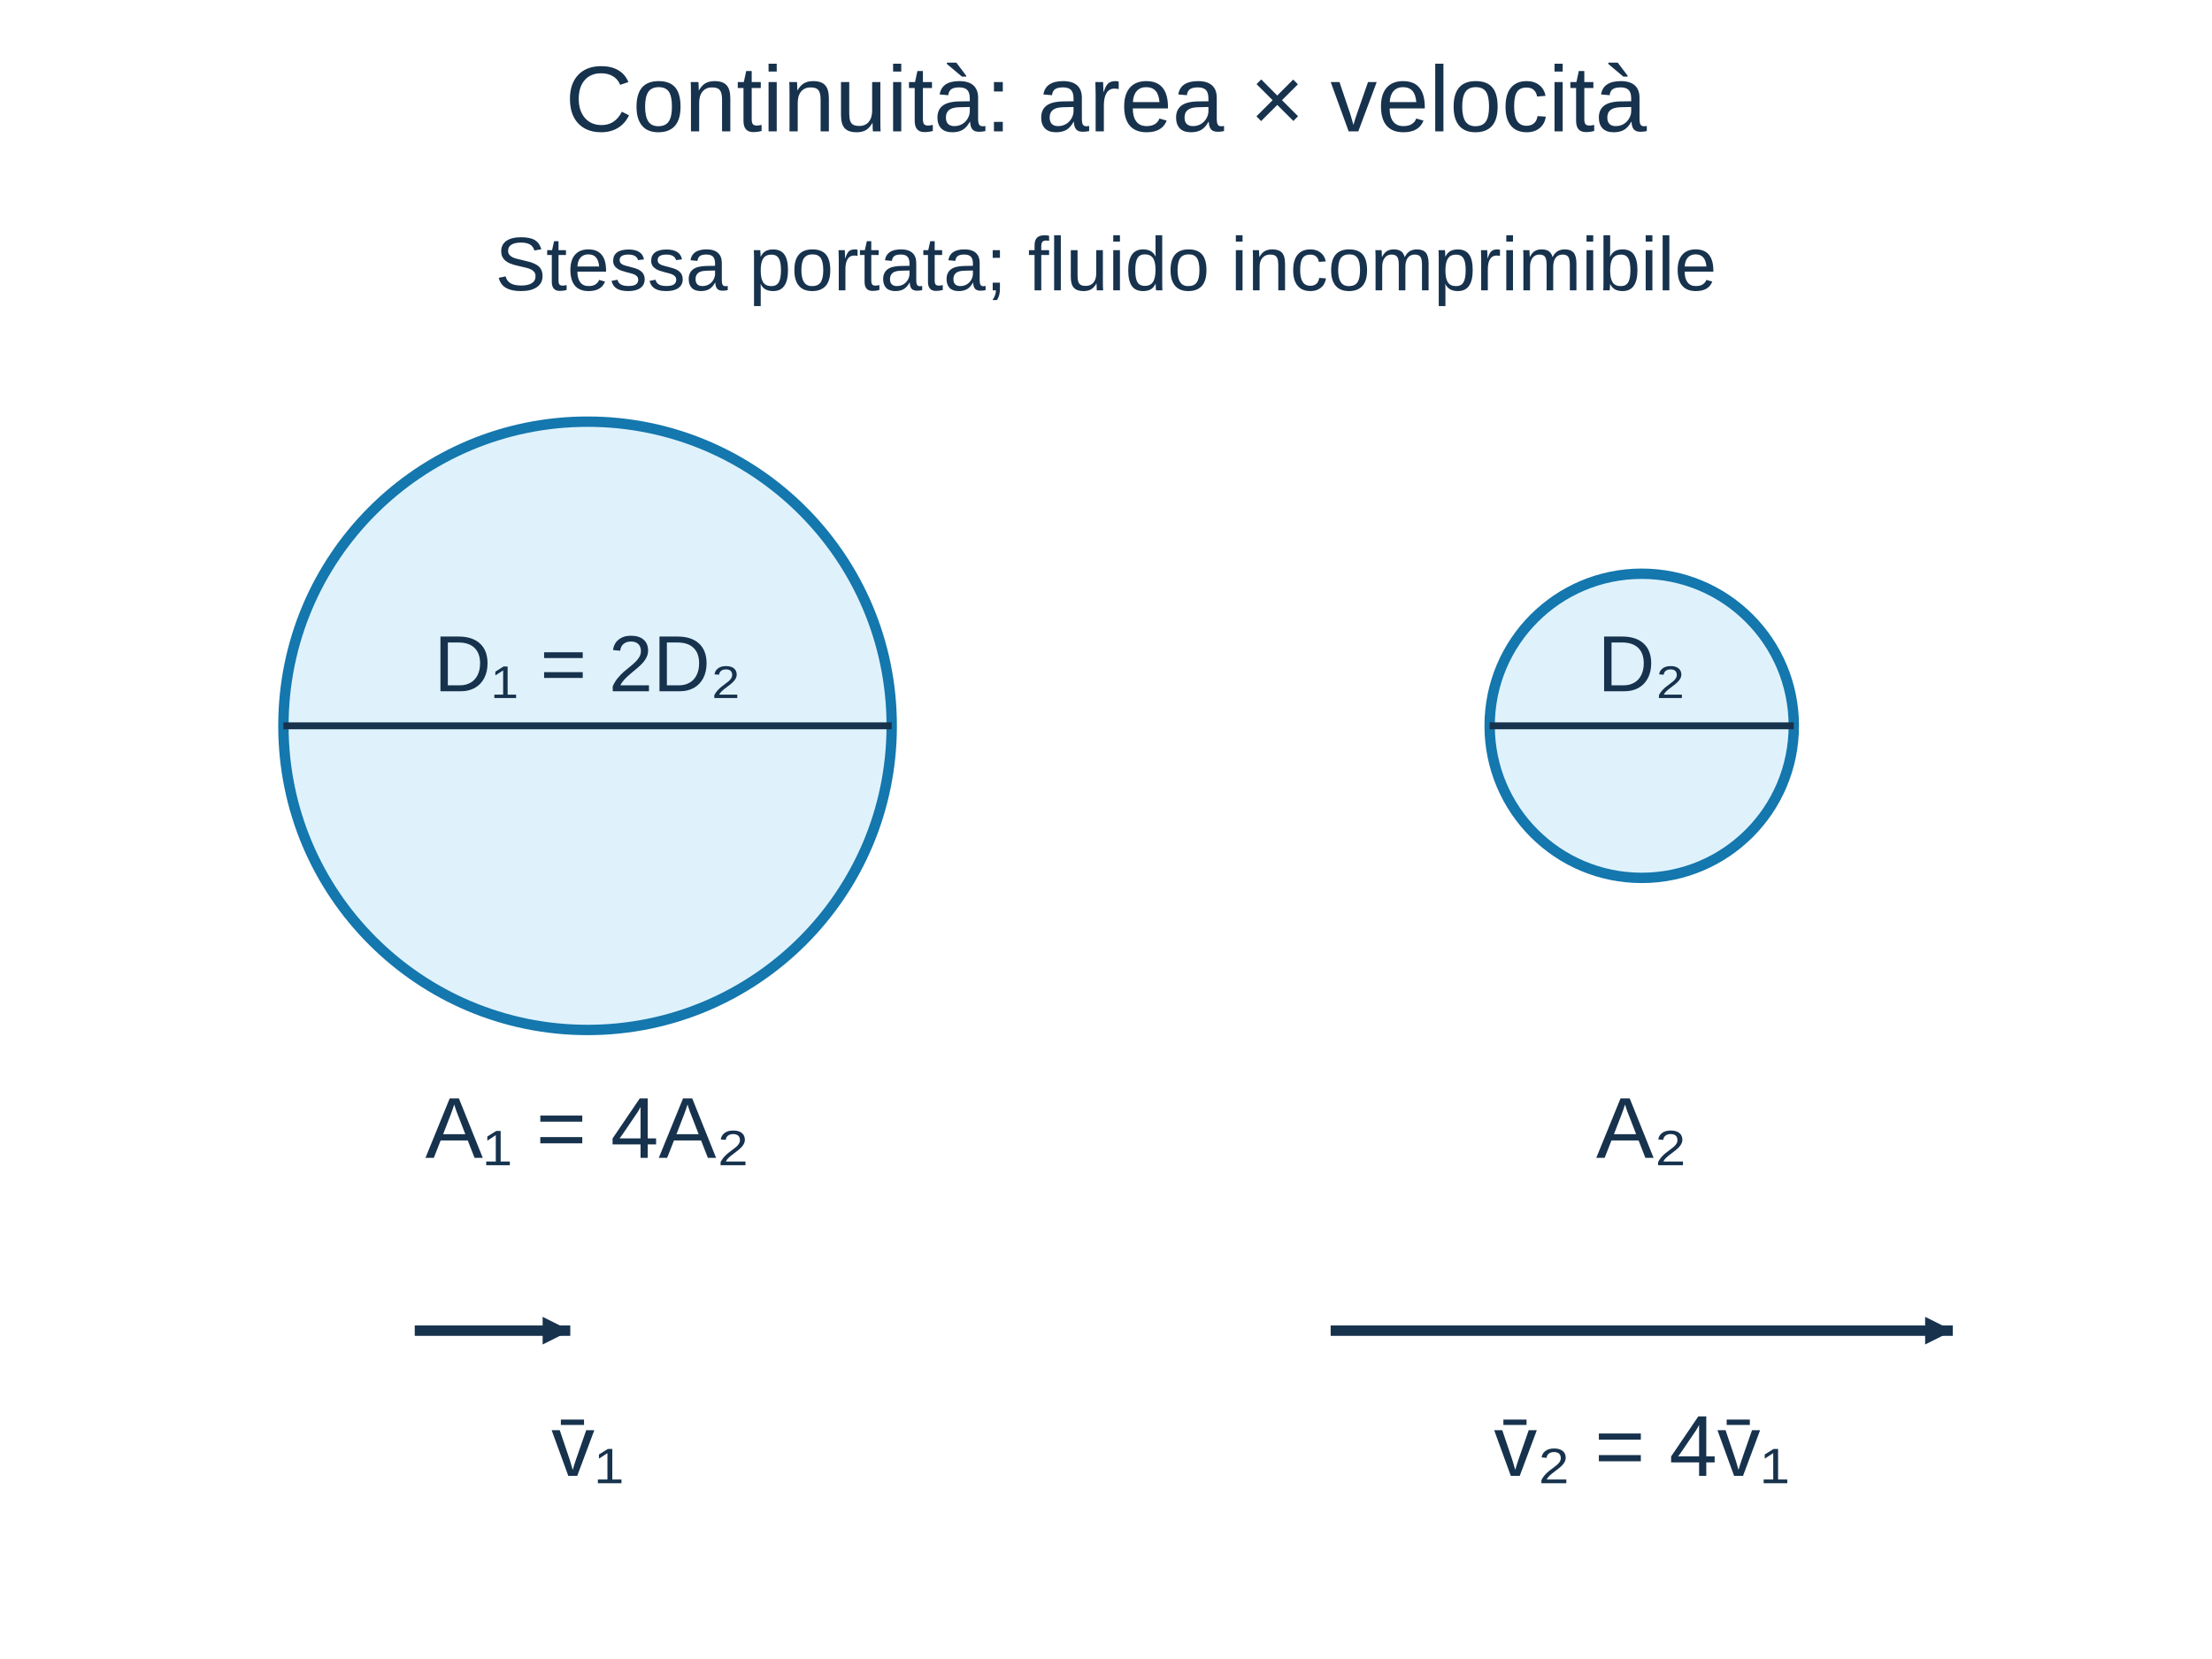
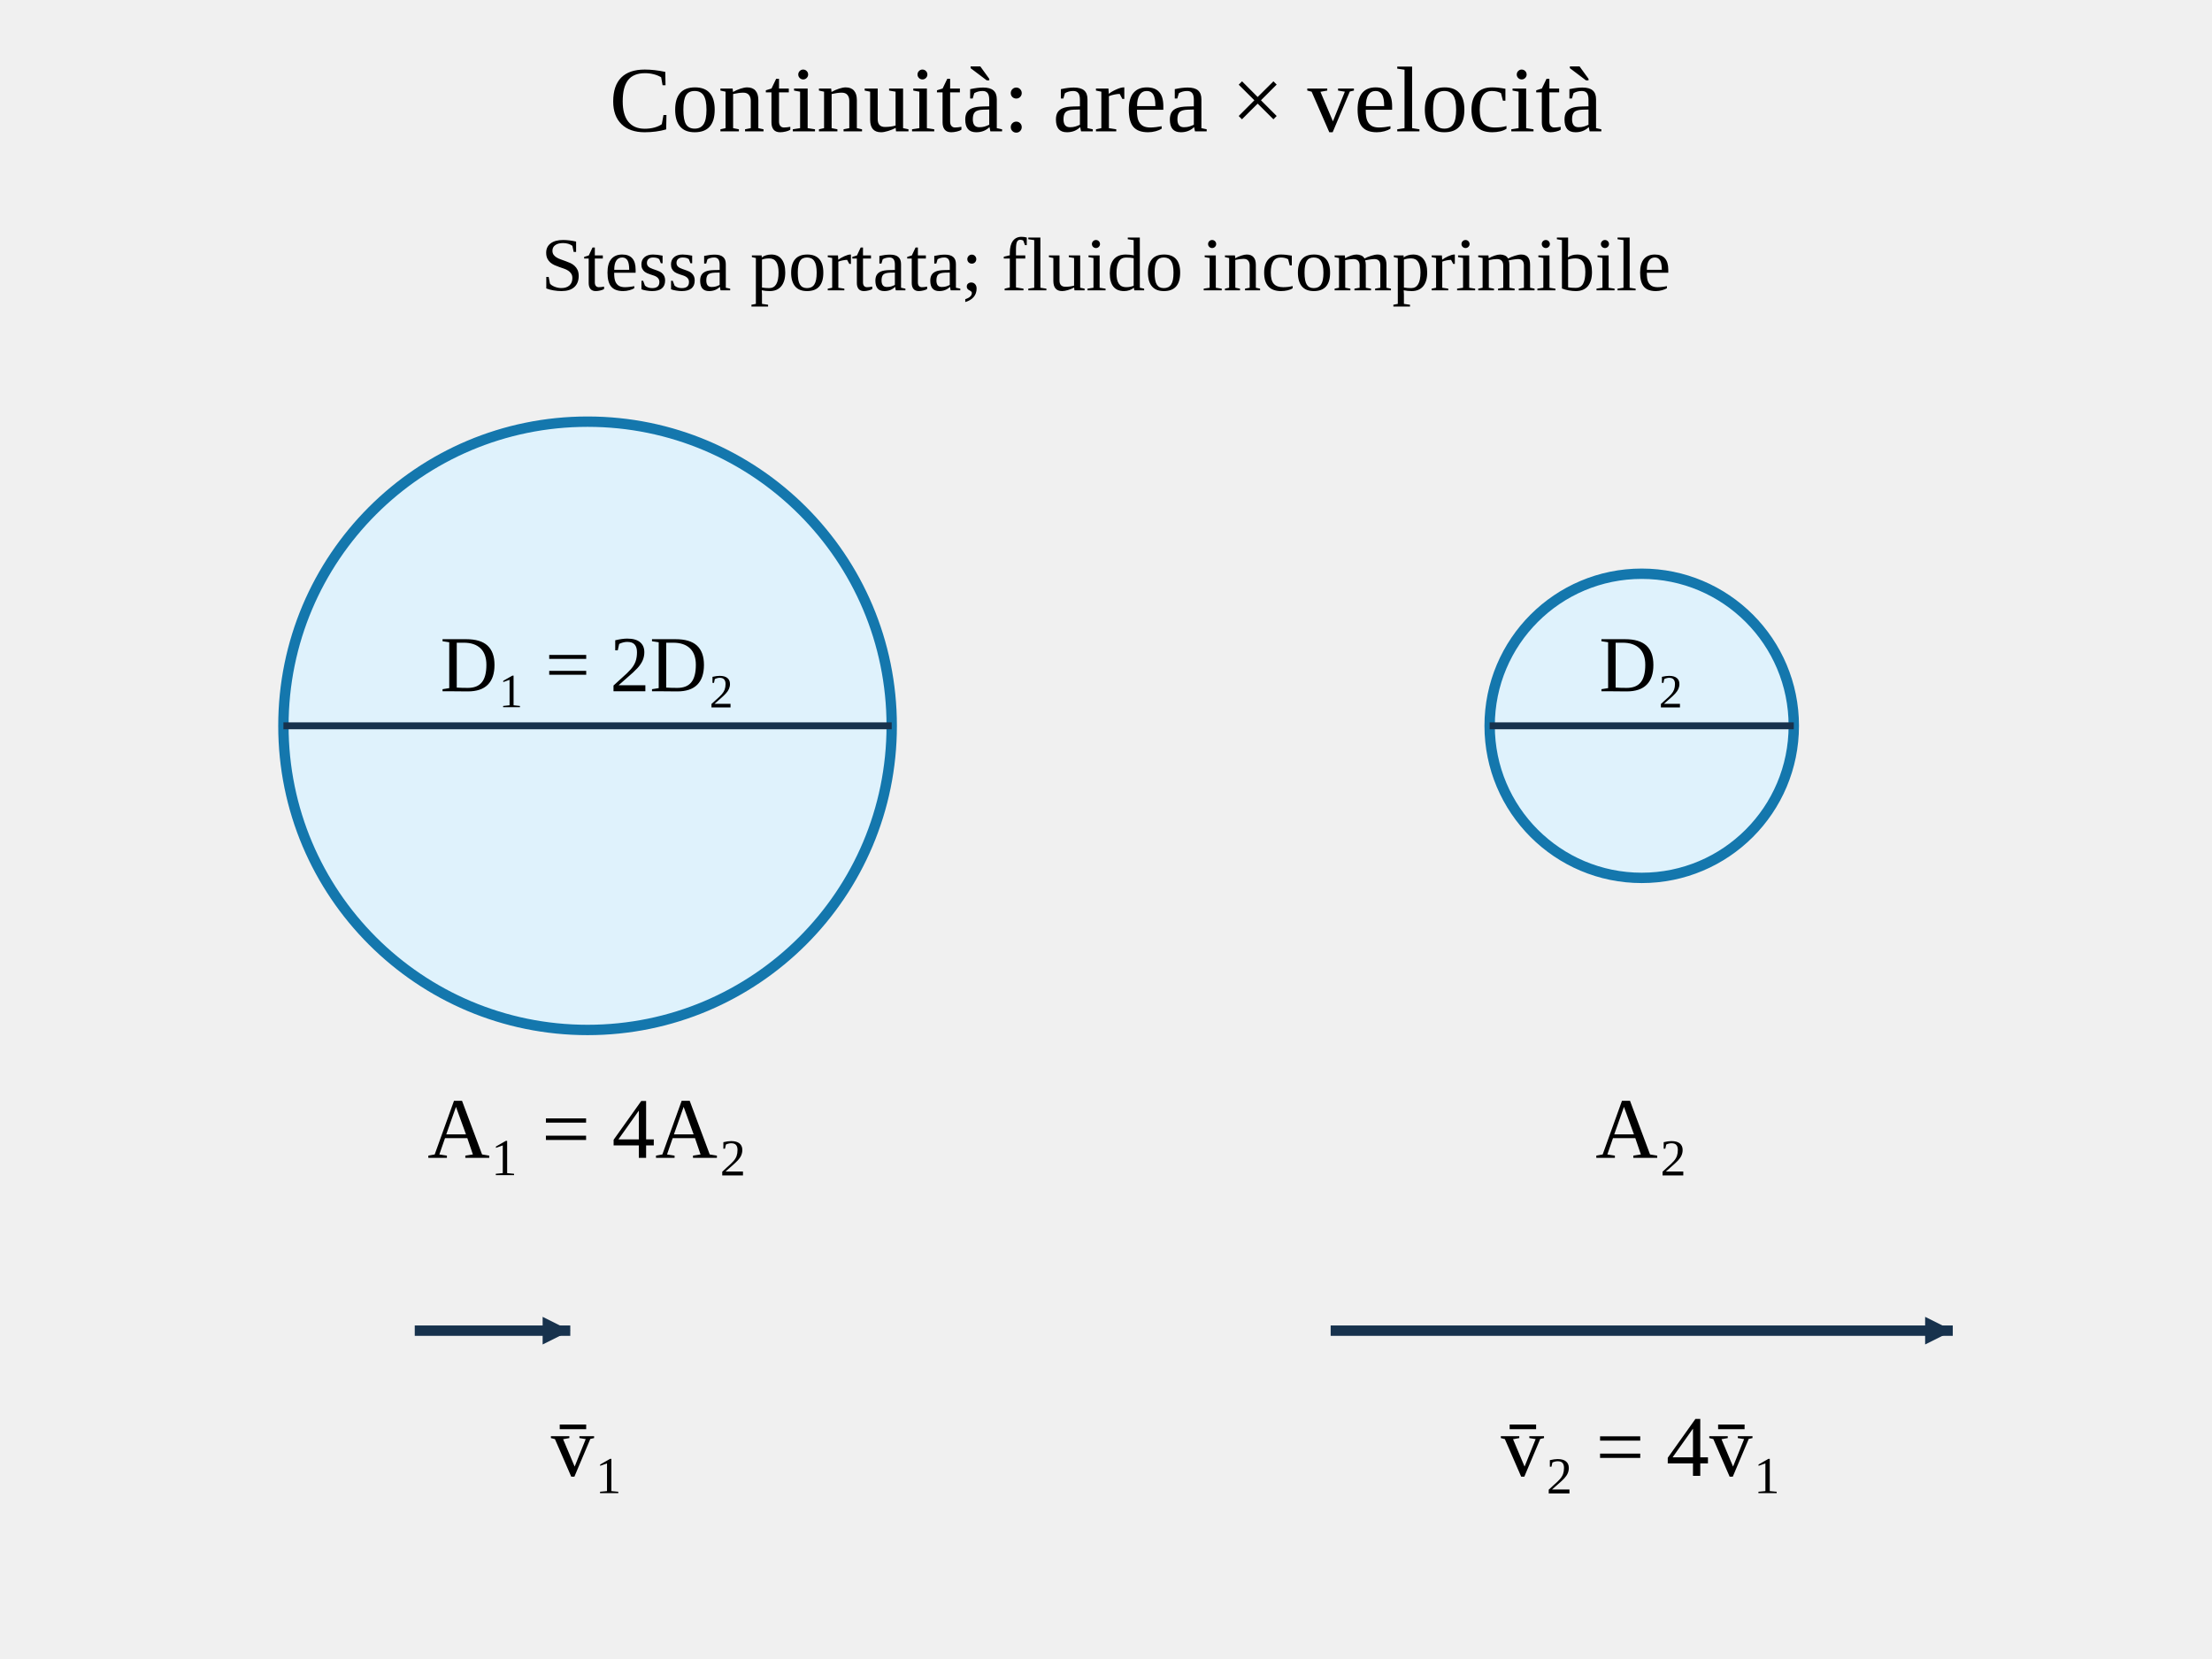
- <svg xmlns="http://www.w3.org/2000/svg" width="640" height="480" viewBox="0 0 640 480" role="img" aria-labelledby="title">
+ <svg xmlns="http://www.w3.org/2000/svg" id="disegno" width="640" height="480" viewBox="0 0 640 480" role="img" aria-labelledby="title">
  <defs>
    <marker id="arr" markerWidth="9" markerHeight="9" refX="8" refY="4" orient="auto" markerUnits="userSpaceOnUse">
      <path d="M0 0 L8 4 L0 8 Z" fill="#17324d" />
    </marker>
  </defs>
-   <rect width="640" height="480" fill="white" />
-   <g font-family="Arial, sans-serif">
-     <text x="320" y="38" font-size="27" text-anchor="middle" fill="#17324d">Continuità: area × velocità</text>
-     <text x="320" y="84" font-size="22" text-anchor="middle" fill="#17324d">Stessa portata; fluido incomprimibile</text>
+   <g>
+     <text x="320" y="38" font-size="27" text-anchor="middle" fill="currentColor">Continuità: area × velocità</text>
+     <text x="320" y="84" font-size="22" text-anchor="middle" fill="currentColor">Stessa portata; fluido incomprimibile</text>
    <circle cx="170" cy="210" r="88" fill="#dff2fc" stroke="#1477ad" stroke-width="3" />
    <circle cx="475" cy="210" r="44" fill="#dff2fc" stroke="#1477ad" stroke-width="3" />
    <line x1="82" y1="210" x2="258" y2="210" stroke="#17324d" stroke-width="2" />
    <line x1="431" y1="210" x2="519" y2="210" stroke="#17324d" stroke-width="2" />
-     <text x="170" y="200" font-size="23" text-anchor="middle" fill="#17324d">D₁ = 2D₂</text>
-     <text x="475" y="200" font-size="23" text-anchor="middle" fill="#17324d">D₂</text>
-     <text x="170" y="335" font-size="25" text-anchor="middle" fill="#17324d">A₁ = 4A₂</text>
-     <text x="475" y="335" font-size="25" text-anchor="middle" fill="#17324d">A₂</text>
+     <text x="170" y="200" font-size="23" text-anchor="middle" fill="currentColor">D₁ = 2D₂</text>
+     <text x="475" y="200" font-size="23" text-anchor="middle" fill="currentColor">D₂</text>
+     <text x="170" y="335" font-size="25" text-anchor="middle" fill="currentColor">A₁ = 4A₂</text>
+     <text x="475" y="335" font-size="25" text-anchor="middle" fill="currentColor">A₂</text>
    <line x1="120" y1="385" x2="165" y2="385" stroke="#17324d" stroke-width="3" marker-end="url(#arr)" />
    <line x1="385" y1="385" x2="565" y2="385" stroke="#17324d" stroke-width="3" marker-end="url(#arr)" />
-     <text x="170" y="427" font-size="25" text-anchor="middle" fill="#17324d">v̄₁</text>
-     <text x="475" y="427" font-size="25" text-anchor="middle" fill="#17324d">v̄₂ = 4v̄₁</text>
+     <text x="170" y="427" font-size="25" text-anchor="middle" fill="currentColor">v̄₁</text>
+     <text x="475" y="427" font-size="25" text-anchor="middle" fill="currentColor">v̄₂ = 4v̄₁</text>
  </g>
</svg>
